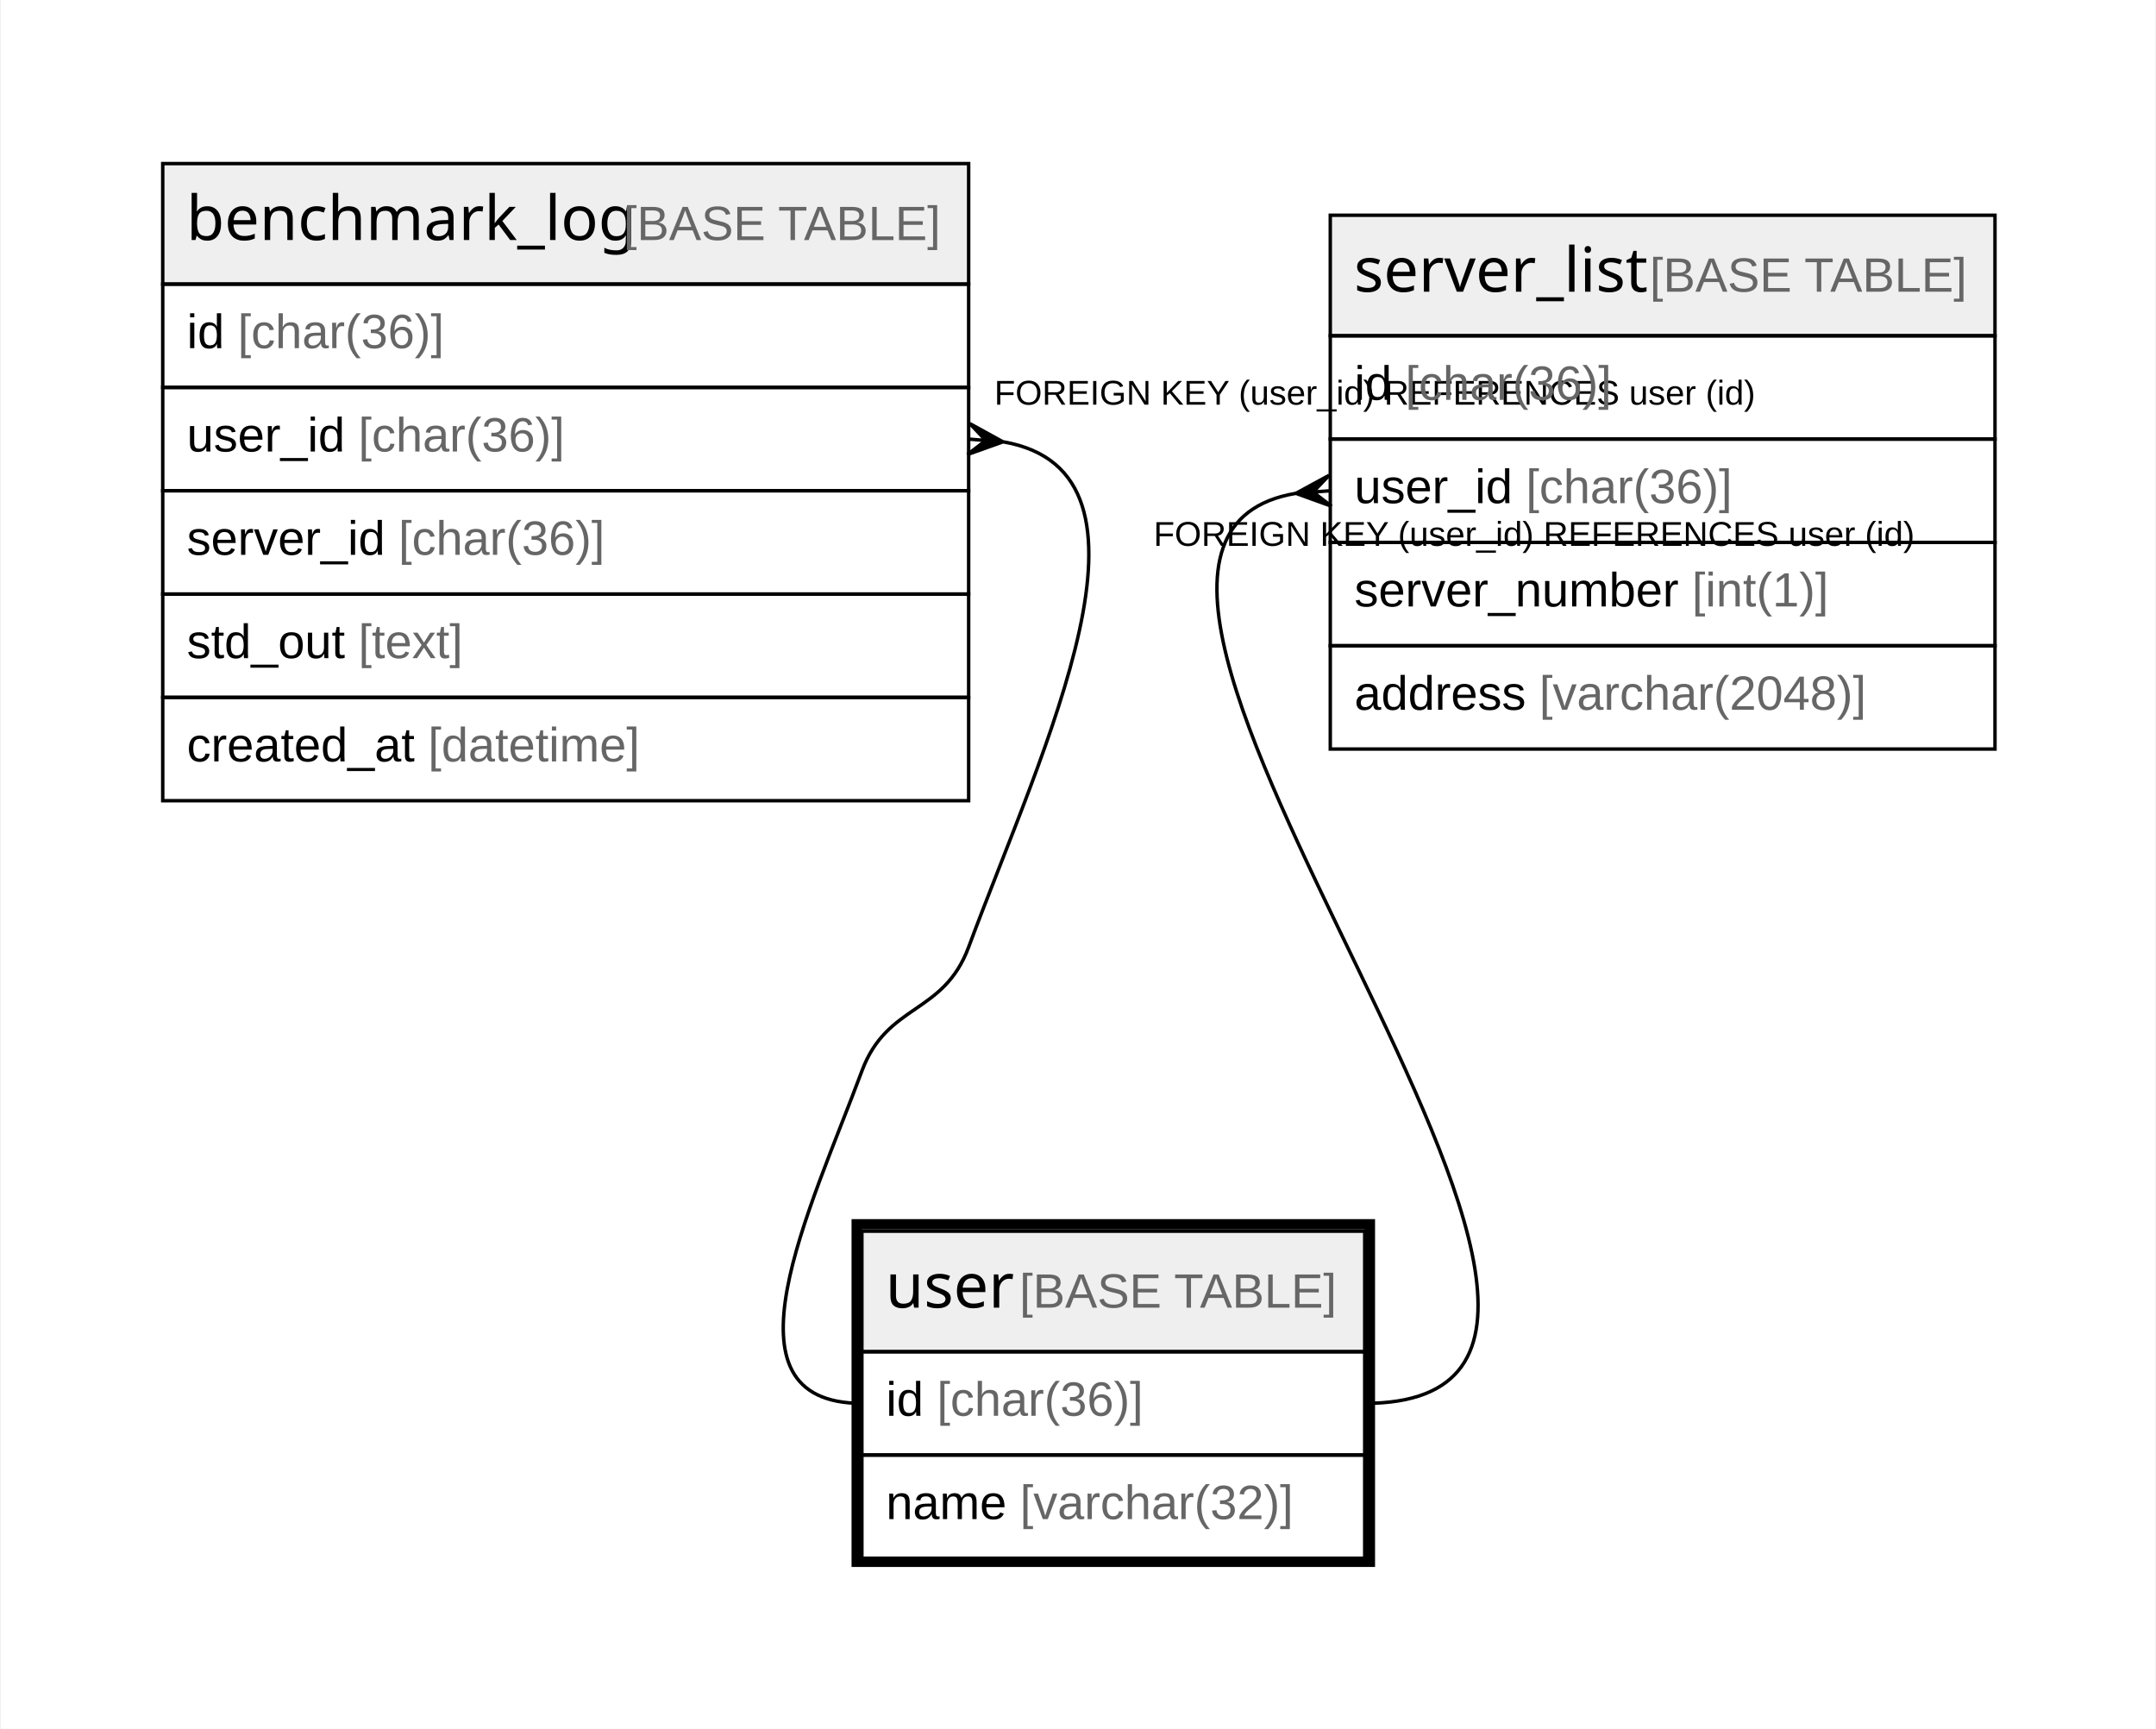
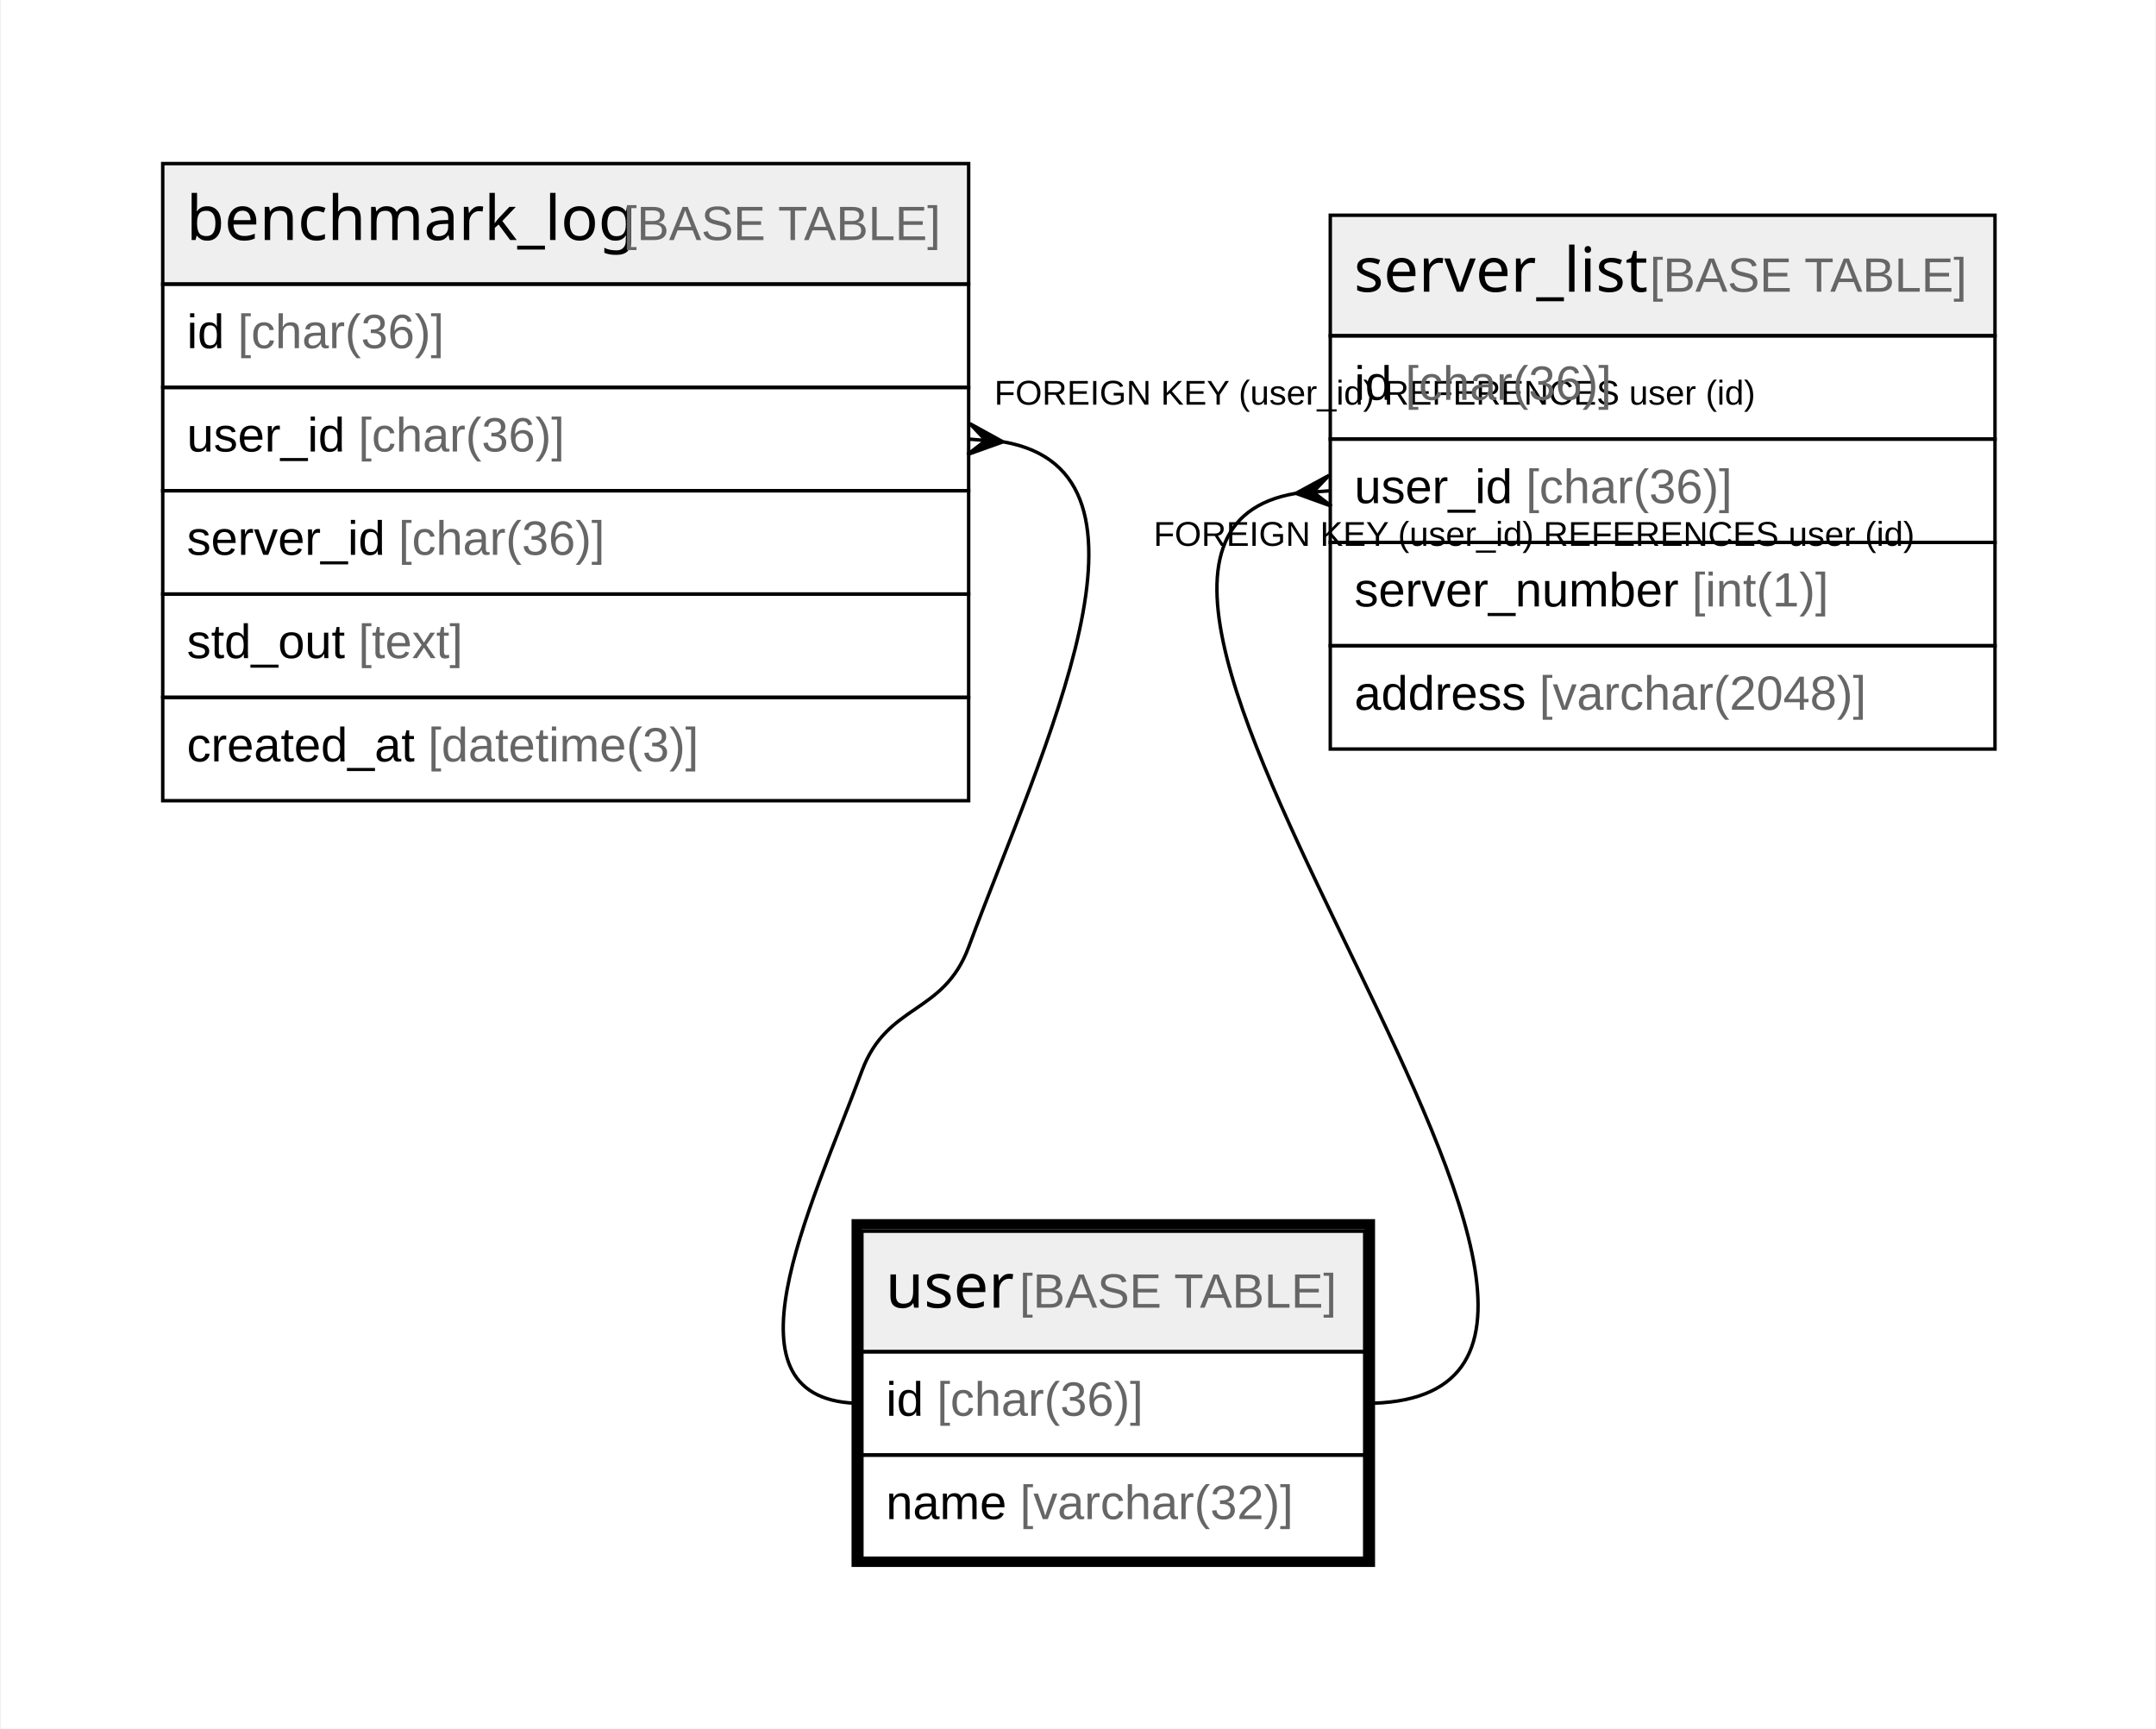
<svg xmlns="http://www.w3.org/2000/svg" width="626pt" height="502pt" viewBox="0.00 0.00 625.50 502.00">
  <g id="graph0" class="graph" transform="scale(1 1) rotate(0) translate(4 498)">
    <polygon fill="#ffffff" stroke="transparent" points="-4,4 -4,-498 621.5,-498 621.5,4 -4,4" />
    <g id="node1" class="node">
      <polygon fill="#efefef" stroke="transparent" points="246,-105.5 246,-140.5 392,-140.5 392,-105.5 246,-105.5" />
      <polygon fill="none" stroke="#000000" points="246,-105.5 246,-140.5 392,-140.5 392,-105.5 246,-105.5" />
      <text text-anchor="start" x="252.871" y="-118.3" font-family="Arial Bold" font-size="18.00" fill="#000000">user</text>
      <text text-anchor="start" x="287.875" y="-118.3" font-family="Arial" font-size="14.00" fill="#000000"> </text>
      <text text-anchor="start" x="291.766" y="-118.3" font-family="Arial" font-size="14.00" fill="#666666">[BASE TABLE]</text>
      <polygon fill="none" stroke="#000000" points="246,-75.5 246,-105.5 392,-105.5 392,-75.5 246,-75.5" />
      <text text-anchor="start" x="253" y="-86.9" font-family="Arial" font-size="14.00" fill="#000000">id </text>
      <text text-anchor="start" x="267.78" y="-86.9" font-family="Arial" font-size="14.00" fill="#666666">[char(36)]</text>
      <polygon fill="none" stroke="#000000" points="246,-45.5 246,-75.5 392,-75.5 392,-45.5 246,-45.5" />
      <text text-anchor="start" x="253" y="-56.9" font-family="Arial" font-size="14.00" fill="#000000">name </text>
      <text text-anchor="start" x="291.899" y="-56.9" font-family="Arial" font-size="14.00" fill="#666666">[varchar(32)]</text>
      <polygon fill="none" stroke="#000000" stroke-width="3" points="244.5,-44.5 244.5,-142.5 393.5,-142.5 393.5,-44.5 244.5,-44.5" />
    </g>
    <g id="node2" class="node">
      <polygon fill="#efefef" stroke="transparent" points="43,-415.5 43,-450.5 277,-450.5 277,-415.5 43,-415.5" />
      <polygon fill="none" stroke="#000000" points="43,-415.5 43,-450.5 277,-450.5 277,-415.5 43,-415.5" />
      <text text-anchor="start" x="49.859" y="-428.3" font-family="Arial Bold" font-size="18.00" fill="#000000">benchmark_log</text>
      <text text-anchor="start" x="172.887" y="-428.3" font-family="Arial" font-size="14.00" fill="#000000"> </text>
      <text text-anchor="start" x="176.778" y="-428.3" font-family="Arial" font-size="14.00" fill="#666666">[BASE TABLE]</text>
      <polygon fill="none" stroke="#000000" points="43,-385.5 43,-415.5 277,-415.5 277,-385.5 43,-385.5" />
      <text text-anchor="start" x="50" y="-396.9" font-family="Arial" font-size="14.00" fill="#000000">id </text>
      <text text-anchor="start" x="64.78" y="-396.9" font-family="Arial" font-size="14.00" fill="#666666">[char(36)]</text>
      <polygon fill="none" stroke="#000000" points="43,-355.5 43,-385.5 277,-385.5 277,-355.5 43,-355.5" />
      <text text-anchor="start" x="50" y="-366.9" font-family="Arial" font-size="14.00" fill="#000000">user_id </text>
      <text text-anchor="start" x="99.788" y="-366.9" font-family="Arial" font-size="14.00" fill="#666666">[char(36)]</text>
      <polygon fill="none" stroke="#000000" points="43,-325.5 43,-355.5 277,-355.5 277,-325.5 43,-325.5" />
      <text text-anchor="start" x="50" y="-336.9" font-family="Arial" font-size="14.00" fill="#000000">server_id </text>
      <text text-anchor="start" x="111.449" y="-336.9" font-family="Arial" font-size="14.00" fill="#666666">[char(36)]</text>
      <polygon fill="none" stroke="#000000" points="43,-295.5 43,-325.5 277,-325.5 277,-295.5 43,-295.5" />
      <text text-anchor="start" x="50" y="-306.9" font-family="Arial" font-size="14.00" fill="#000000">std_out </text>
      <text text-anchor="start" x="99.802" y="-306.9" font-family="Arial" font-size="14.00" fill="#666666">[text]</text>
      <polygon fill="none" stroke="#000000" points="43,-265.5 43,-295.5 277,-295.5 277,-265.5 43,-265.5" />
      <text text-anchor="start" x="50" y="-276.9" font-family="Arial" font-size="14.00" fill="#000000">created_at </text>
-       <text text-anchor="start" x="120.028" y="-276.9" font-family="Arial" font-size="14.00" fill="#666666">[datetime]</text>
+       <text text-anchor="start" x="120.028" y="-276.9" font-family="Arial" font-size="14.00" fill="#666666">[datetime(3)]</text>
    </g>
    <g id="edge1" class="edge">
      <path fill="none" stroke="#000000" d="M287.12,-369.692C337.778,-360.832 298.522,-280.977 277,-223 269.652,-203.205 253.348,-206.795 246,-187 231.074,-146.792 203.111,-90.5 246,-90.5" />
      <polygon fill="#000000" stroke="#000000" points="286.968,-369.704 276.642,-366.014 281.984,-370.102 277,-370.5 277,-370.5 277,-370.5 281.984,-370.102 277.358,-374.986 286.968,-369.704 286.968,-369.704" />
      <text text-anchor="start" x="284.445" y="-380.5" font-family="Arial" font-size="10.00" fill="#000000">FOREIGN KEY (user_id) REFERENCES user (id)</text>
    </g>
    <g id="node3" class="node">
      <polygon fill="#efefef" stroke="transparent" points="382,-400.5 382,-435.5 575,-435.5 575,-400.5 382,-400.5" />
      <polygon fill="none" stroke="#000000" points="382,-400.5 382,-435.5 575,-435.5 575,-400.5 382,-400.5" />
      <text text-anchor="start" x="388.876" y="-413.3" font-family="Arial Bold" font-size="18.00" fill="#000000">server_list</text>
      <text text-anchor="start" x="470.87" y="-413.3" font-family="Arial" font-size="14.00" fill="#000000"> </text>
      <text text-anchor="start" x="474.76" y="-413.3" font-family="Arial" font-size="14.00" fill="#666666">[BASE TABLE]</text>
      <polygon fill="none" stroke="#000000" points="382,-370.5 382,-400.5 575,-400.5 575,-370.5 382,-370.5" />
      <text text-anchor="start" x="389" y="-381.9" font-family="Arial" font-size="14.00" fill="#000000">id </text>
      <text text-anchor="start" x="403.78" y="-381.9" font-family="Arial" font-size="14.00" fill="#666666">[char(36)]</text>
      <polygon fill="none" stroke="#000000" points="382,-340.5 382,-370.5 575,-370.5 575,-340.5 382,-340.5" />
      <text text-anchor="start" x="389" y="-351.9" font-family="Arial" font-size="14.00" fill="#000000">user_id </text>
      <text text-anchor="start" x="438.788" y="-351.9" font-family="Arial" font-size="14.00" fill="#666666">[char(36)]</text>
      <polygon fill="none" stroke="#000000" points="382,-310.5 382,-340.5 575,-340.5 575,-310.5 382,-310.5" />
      <text text-anchor="start" x="389" y="-321.9" font-family="Arial" font-size="14.00" fill="#000000">server_number </text>
      <text text-anchor="start" x="487.011" y="-321.9" font-family="Arial" font-size="14.00" fill="#666666">[int(1)]</text>
      <polygon fill="none" stroke="#000000" points="382,-280.5 382,-310.5 575,-310.5 575,-280.5 382,-280.5" />
      <text text-anchor="start" x="389" y="-291.9" font-family="Arial" font-size="14.00" fill="#000000">address </text>
      <text text-anchor="start" x="442.682" y="-291.9" font-family="Arial" font-size="14.00" fill="#666666">[varchar(2048)]</text>
    </g>
    <g id="edge2" class="edge">
      <path fill="none" stroke="#000000" d="M371.993,-354.74C279.141,-339.196 506.178,-90.5 392,-90.5" />
      <polygon fill="#000000" stroke="#000000" points="372.029,-354.742 381.659,-359.987 377.014,-355.121 382,-355.5 382,-355.5 382,-355.5 377.014,-355.121 382.341,-351.013 372.029,-354.742 372.029,-354.742" />
      <text text-anchor="start" x="330.695" y="-339.5" font-family="Arial" font-size="10.00" fill="#000000">FOREIGN KEY (user_id) REFERENCES user (id)</text>
    </g>
  </g>
</svg>
